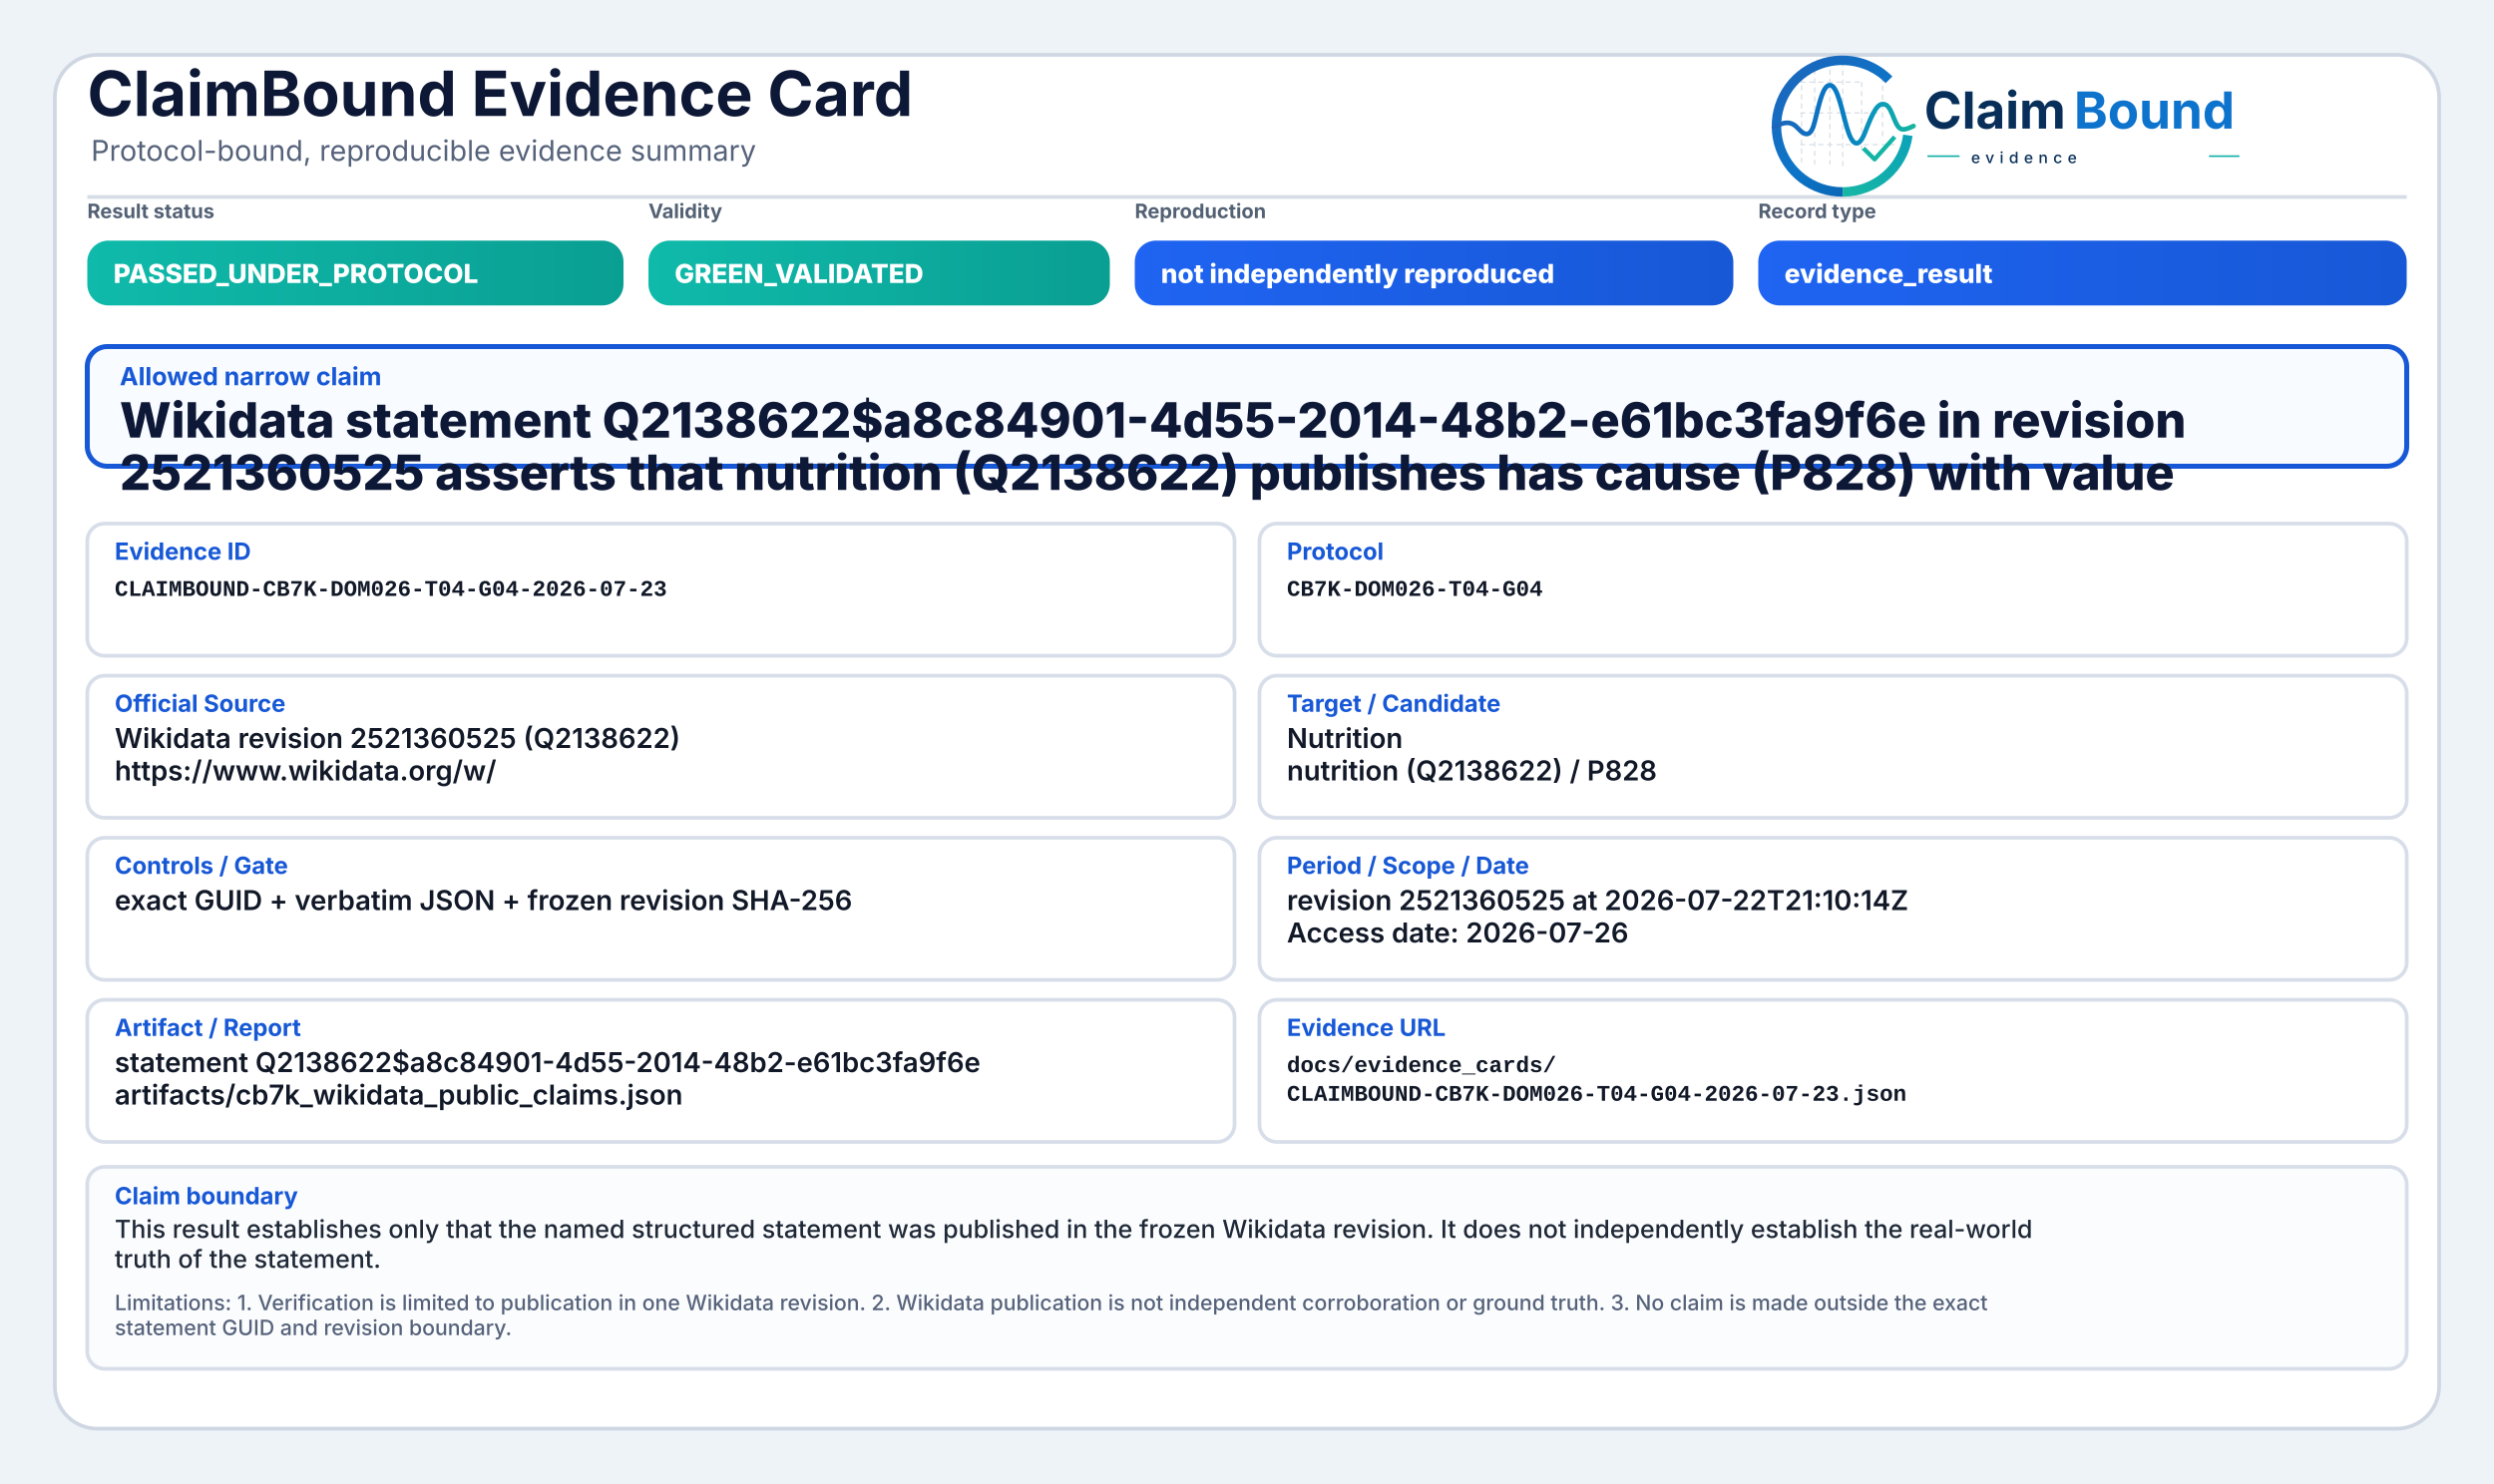
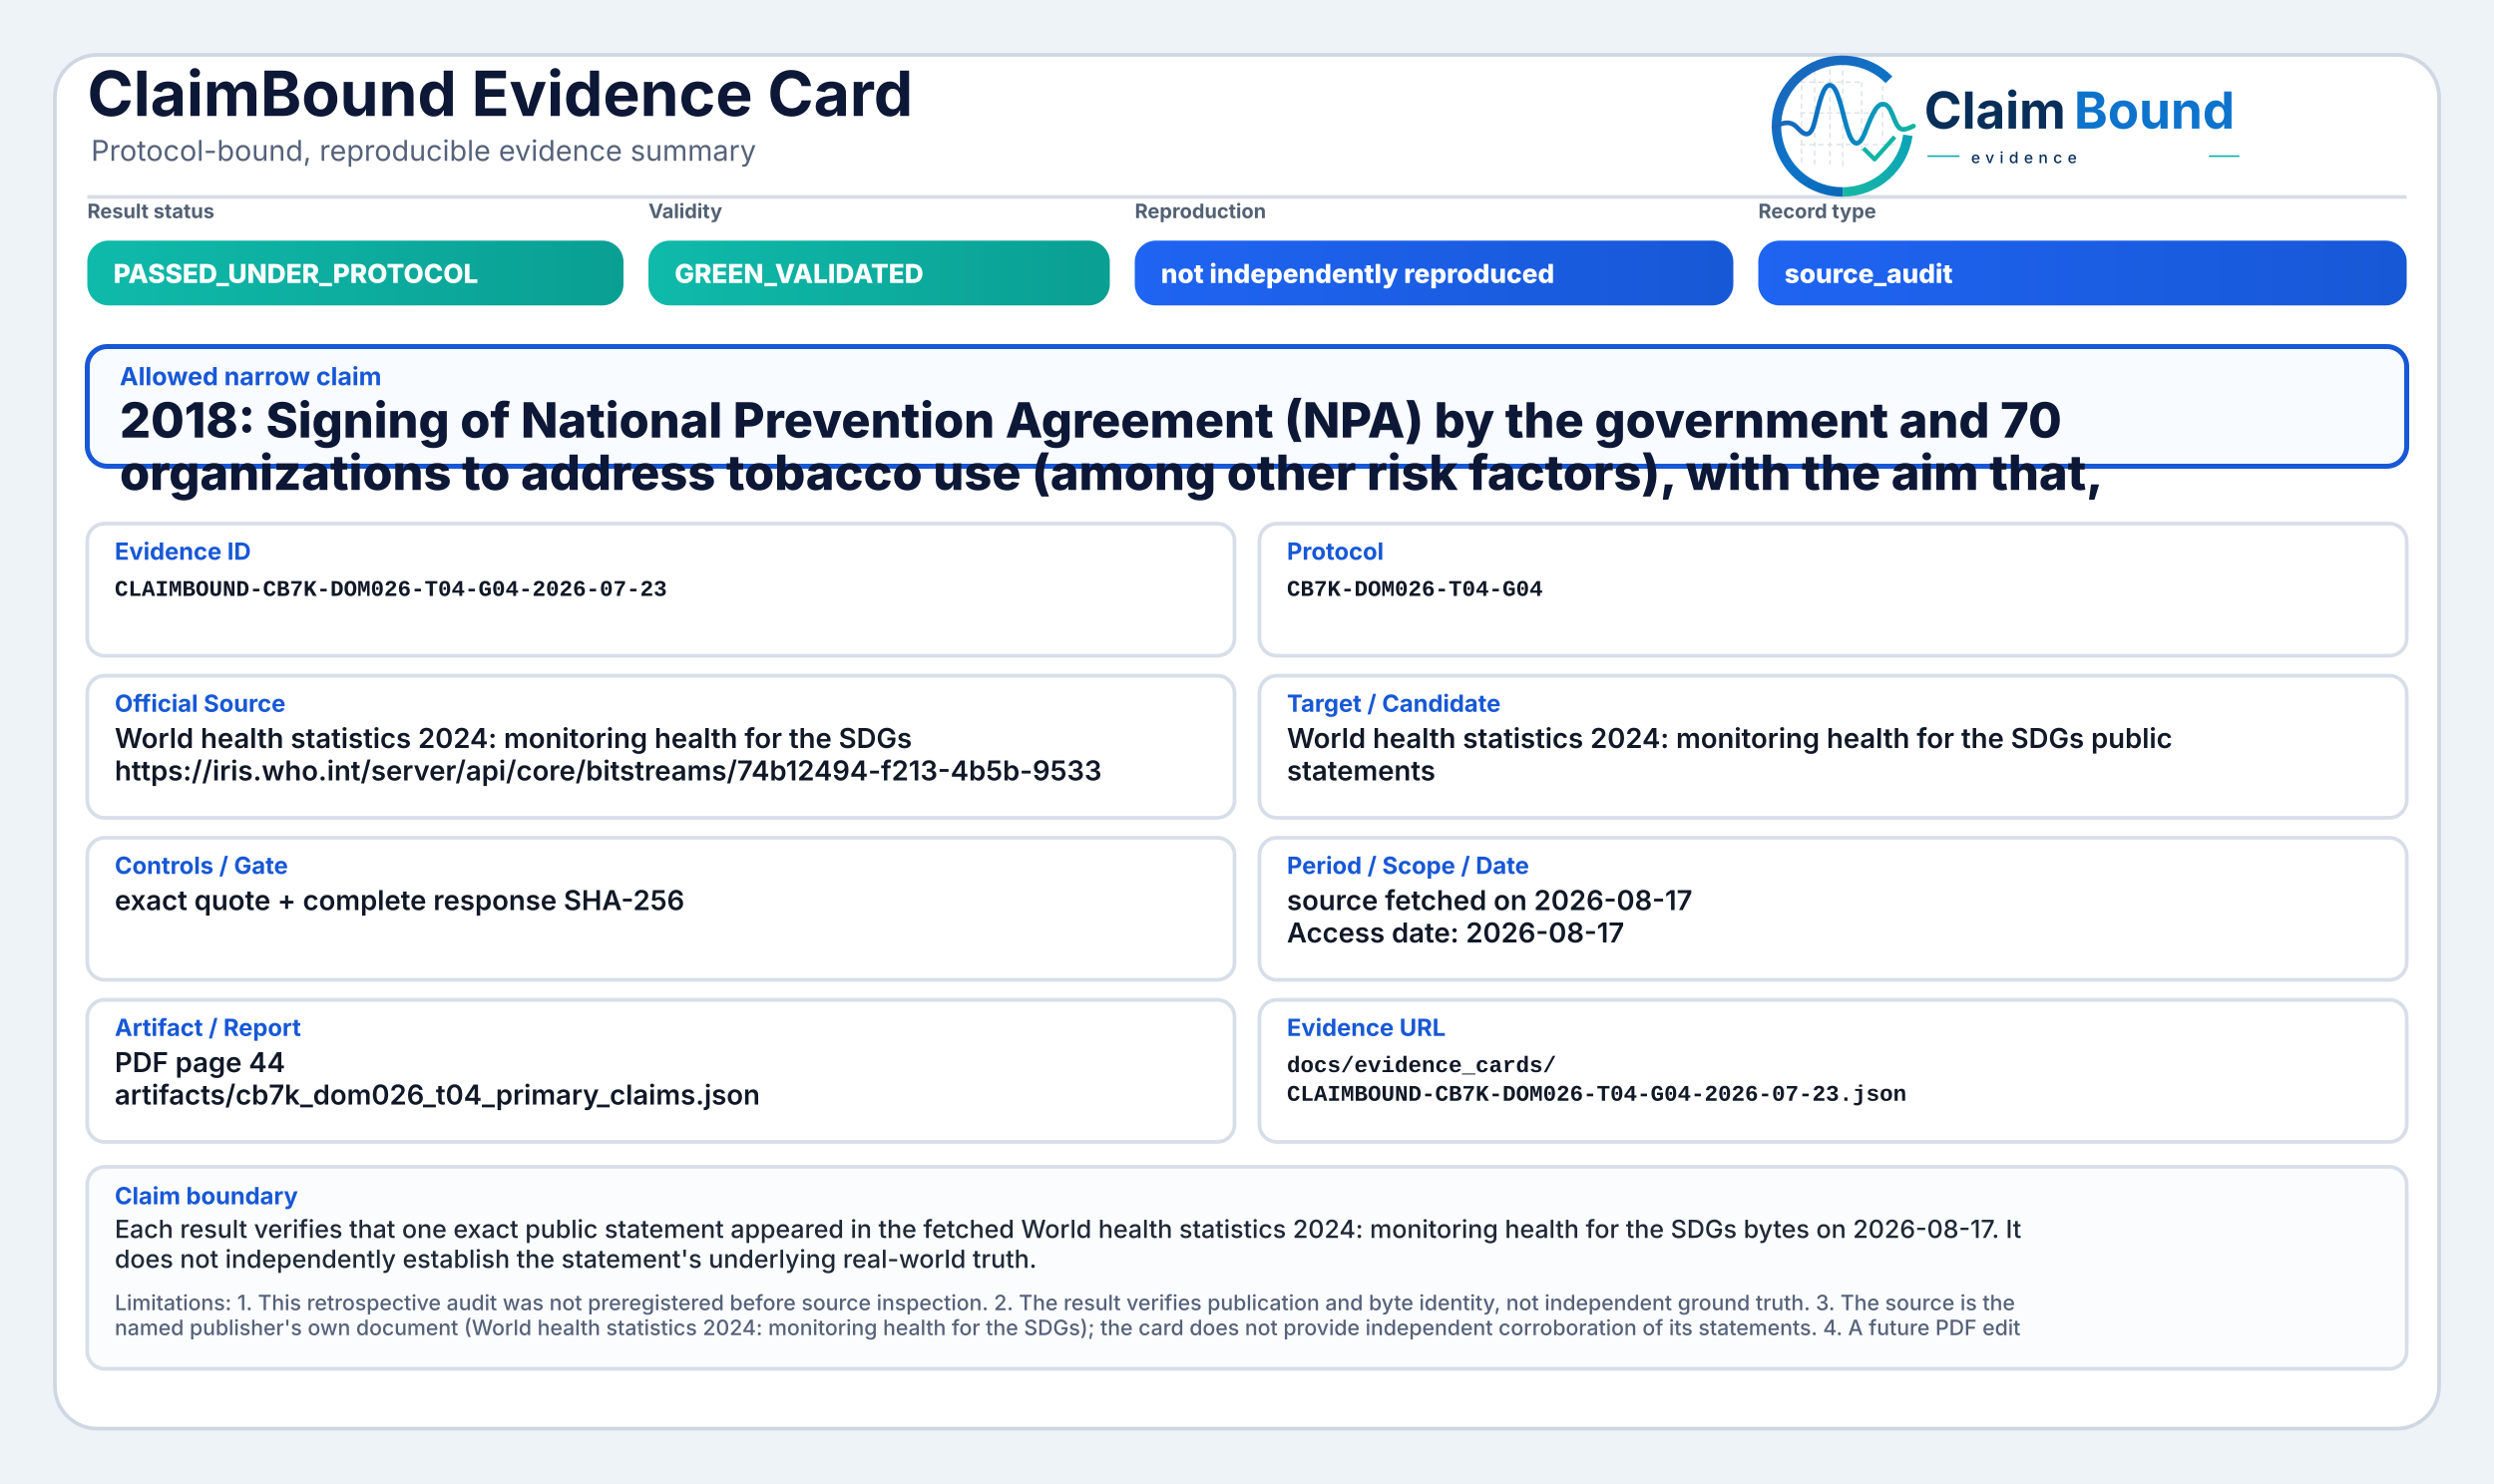
<svg xmlns="http://www.w3.org/2000/svg" width="2000" height="1190" viewBox="0 0 2000 1190" role="img" aria-label="ClaimBound Evidence Card">
  <defs>
    <linearGradient id="greenGrad" x1="0" y1="0" x2="1" y2="0">
      <stop offset="0%" stop-color="#0fbaaa" />
      <stop offset="100%" stop-color="#0a9f93" />
    </linearGradient>
    <linearGradient id="yellowGrad" x1="0" y1="0" x2="1" y2="0">
      <stop offset="0%" stop-color="#fbbf24" />
      <stop offset="100%" stop-color="#d97706" />
    </linearGradient>
    <linearGradient id="amberGrad" x1="0" y1="0" x2="1" y2="0">
      <stop offset="0%" stop-color="#f97316" />
      <stop offset="100%" stop-color="#c2410c" />
    </linearGradient>
    <linearGradient id="redGrad" x1="0" y1="0" x2="1" y2="0">
      <stop offset="0%" stop-color="#ef4444" />
      <stop offset="100%" stop-color="#b91c1c" />
    </linearGradient>
    <linearGradient id="grayGrad" x1="0" y1="0" x2="1" y2="0">
      <stop offset="0%" stop-color="#64748b" />
      <stop offset="100%" stop-color="#475569" />
    </linearGradient>
    <linearGradient id="blueGrad" x1="0" y1="0" x2="1" y2="0">
      <stop offset="0%" stop-color="#1f64f2" />
      <stop offset="100%" stop-color="#1758d6" />
    </linearGradient>
    <linearGradient id="logoRingBlue" x1="73" y1="453" x2="348" y2="793" gradientUnits="userSpaceOnUse">
      <stop offset="0" stop-color="#1E64BA" />
      <stop offset="0.55" stop-color="#0C75C8" />
      <stop offset="1" stop-color="#0A5FAB" />
    </linearGradient>
    <linearGradient id="logoRingTeal" x1="221" y1="792" x2="403" y2="594" gradientUnits="userSpaceOnUse">
      <stop offset="0" stop-color="#18B7A3" />
      <stop offset="1" stop-color="#089EBC" />
    </linearGradient>
    <linearGradient id="logoSignalGradient" x1="61" y1="628" x2="404" y2="628" gradientUnits="userSpaceOnUse">
      <stop offset="0" stop-color="#1E64BA" />
      <stop offset="0.43" stop-color="#0877C4" />
      <stop offset="0.72" stop-color="#0A97BB" />
      <stop offset="1" stop-color="#14B69E" />
    </linearGradient>
  </defs>
  <rect x="0" y="0" width="2000" height="1190" fill="#eef3f8" />
  <rect x="44" y="44" width="1912" height="1102" rx="34" fill="#ffffff" stroke="#cfd7e3" stroke-width="3" />
  <path d="M70 158 H1930" stroke="#d7dde7" stroke-width="3" />
  <text x="70" y="93" font-family="Inter, Segoe UI, Arial, sans-serif" font-size="50" font-weight="750" fill="#0d1736">ClaimBound Evidence Card</text>
  <text x="73" y="129" font-family="Inter, Segoe UI, Arial, sans-serif" font-size="23" font-weight="400" fill="#55627a">Protocol-bound, reproducible evidence summary</text>
  <g aria-label="ClaimBound evidence logo" transform="translate(1415,52) scale(0.33) translate(-40,-478)">
    <g stroke-linecap="butt" stroke-linejoin="round">
      <g stroke="#CBD3DC" stroke-width="3.2" stroke-linecap="round" stroke-dasharray="10 12" opacity="0.72">
        <path d="M130 507V714" />
        <path d="M162 490V719" />
        <path d="M199 491V719" />
        <path d="M230 471V726" />
        <path d="M276 521V690" />
        <path d="M327 508V650" />
        <path d="M128 520H277" />
        <path d="M128 595H327" />
        <path d="M128 672H355" />
      </g>
      <path d="M342.6 514.3A160 160 0 1 0 230 787" fill="none" stroke="url(#logoRingBlue)" stroke-width="23" />
      <path d="M230 787A160 160 0 0 0 388.4 649.3" fill="none" stroke="url(#logoRingTeal)" stroke-width="23" />
      <path d="M63 629.5C87 616.4 104.3 613.6 121.2 632.2C140.7 653.8 153.4 651.6 162.1 616.2C173.8 568.5 182.5 527.5 198.9 527.5C217.5 527.5 228.4 590.6 240.3 630.8C253.4 675.4 268.6 682.8 284.6 641.5C303.5 592.9 315.2 567.6 333.7 574.7C352.6 582 355.7 635.1 376.6 634.9C386.2 634.8 394 630.4 402 626.8" fill="none" stroke="url(#logoSignalGradient)" stroke-width="11.5" stroke-linecap="round" />
      <path d="M284 684.5L307.5 707.7L353 657" fill="none" stroke="#12B4A4" stroke-width="10.5" stroke-linecap="square" />
    </g>
    <text x="428" y="633" font-family="Inter, Segoe UI, Arial, sans-serif" font-size="124" font-weight="750" fill="#082F59" text-rendering="geometricPrecision">Claim</text>
    <text x="792" y="633" font-family="Inter, Segoe UI, Arial, sans-serif" font-size="124" font-weight="750" fill="#0E73CC" text-rendering="geometricPrecision">Bound</text>
    <line x1="436" y1="700" x2="514" y2="700" stroke="#11AFA9" stroke-width="4" />
    <text x="542" y="717" font-family="Inter, Segoe UI, Arial, sans-serif" font-size="38" font-weight="500" letter-spacing="13" fill="#082F59">evidence</text>
    <line x1="1120" y1="700" x2="1194" y2="700" stroke="#11AFA9" stroke-width="4" />
  </g>
  <text x="70" y="175" font-family="Inter, Segoe UI, Arial, sans-serif" font-size="16" font-weight="650" fill="#536174">Result status</text>
  <rect x="70" y="193" width="430" height="52" rx="17" fill="url(#greenGrad)" />
  <text x="91" y="227" font-family="Inter, Segoe UI, Arial, sans-serif" font-size="21" font-weight="800" fill="#ffffff">PASSED_UNDER_PROTOCOL</text>
  <text x="520" y="175" font-family="Inter, Segoe UI, Arial, sans-serif" font-size="16" font-weight="650" fill="#536174">Validity</text>
  <rect x="520" y="193" width="370" height="52" rx="17" fill="url(#greenGrad)" />
  <text x="541" y="227" font-family="Inter, Segoe UI, Arial, sans-serif" font-size="21" font-weight="800" fill="#ffffff">GREEN_VALIDATED</text>
  <text x="910" y="175" font-family="Inter, Segoe UI, Arial, sans-serif" font-size="16" font-weight="650" fill="#536174">Reproduction</text>
  <rect x="910" y="193" width="480" height="52" rx="17" fill="url(#blueGrad)" />
  <text x="931" y="227" font-family="Inter, Segoe UI, Arial, sans-serif" font-size="21" font-weight="800" fill="#ffffff">not independently reproduced</text>
  <text x="1410" y="175" font-family="Inter, Segoe UI, Arial, sans-serif" font-size="16" font-weight="650" fill="#536174">Record type</text>
  <rect x="1410" y="193" width="520" height="52" rx="17" fill="url(#blueGrad)" />
-   <text x="1431" y="227" font-family="Inter, Segoe UI, Arial, sans-serif" font-size="21" font-weight="800" fill="#ffffff">evidence_result</text>
+   <text x="1431" y="227" font-family="Inter, Segoe UI, Arial, sans-serif" font-size="21" font-weight="800" fill="#ffffff">source_audit</text>
  <rect x="70" y="278" width="1860" height="96" rx="16" fill="#f8fbff" stroke="#1758d6" stroke-width="4" />
  <text x="96" y="309" font-family="Inter, Segoe UI, Arial, sans-serif" font-size="20" font-weight="750" fill="#1758d6">Allowed narrow claim</text>
-   <text x="96" y="351" font-family="Inter, Segoe UI, Arial, sans-serif" font-size="39" font-weight="800" fill="#0d1736">Wikidata statement Q2138622$a8c84901-4d55-2014-48b2-e61bc3fa9f6e in revision</text>
-   <text x="96" y="393" font-family="Inter, Segoe UI, Arial, sans-serif" font-size="39" font-weight="800" fill="#0d1736">2521360525 asserts that nutrition (Q2138622) publishes has cause (P828) with value</text>
+   <text x="96" y="351" font-family="Inter, Segoe UI, Arial, sans-serif" font-size="39" font-weight="800" fill="#0d1736">2018: Signing of National Prevention Agreement (NPA) by the government and 70</text>
+   <text x="96" y="393" font-family="Inter, Segoe UI, Arial, sans-serif" font-size="39" font-weight="800" fill="#0d1736">organizations to address tobacco use (among other risk factors), with the aim that,</text>
  <rect x="70" y="420" width="920" height="106" rx="14" fill="#ffffff" stroke="#d8dee9" stroke-width="3" />
  <text x="92" y="449" font-family="Inter, Segoe UI, Arial, sans-serif" font-size="19" font-weight="750" fill="#1758d6">Evidence ID</text>
  <text x="92" y="478" font-family="SFMono-Regular, Consolas, Liberation Mono, monospace" font-size="18" font-weight="600" fill="#111827">CLAIMBOUND-CB7K-DOM026-T04-G04-2026-07-23</text>
  <rect x="1010" y="420" width="920" height="106" rx="14" fill="#ffffff" stroke="#d8dee9" stroke-width="3" />
  <text x="1032" y="449" font-family="Inter, Segoe UI, Arial, sans-serif" font-size="19" font-weight="750" fill="#1758d6">Protocol</text>
  <text x="1032" y="478" font-family="SFMono-Regular, Consolas, Liberation Mono, monospace" font-size="18" font-weight="600" fill="#111827">CB7K-DOM026-T04-G04</text>
  <rect x="70" y="542" width="920" height="114" rx="14" fill="#ffffff" stroke="#d8dee9" stroke-width="3" />
  <text x="92" y="571" font-family="Inter, Segoe UI, Arial, sans-serif" font-size="19" font-weight="750" fill="#1758d6">Official Source</text>
-   <text x="92" y="600" font-family="Inter, Segoe UI, Arial, sans-serif" font-size="22" font-weight="600" fill="#111827">Wikidata revision 2521360525 (Q2138622)</text>
-   <text x="92" y="626" font-family="Inter, Segoe UI, Arial, sans-serif" font-size="22" font-weight="600" fill="#111827">https://www.wikidata.org/w/</text>
+   <text x="92" y="600" font-family="Inter, Segoe UI, Arial, sans-serif" font-size="22" font-weight="600" fill="#111827">World health statistics 2024: monitoring health for the SDGs</text>
+   <text x="92" y="626" font-family="Inter, Segoe UI, Arial, sans-serif" font-size="22" font-weight="600" fill="#111827">https://iris.who.int/server/api/core/bitstreams/74b12494-f213-4b5b-9533</text>
  <rect x="1010" y="542" width="920" height="114" rx="14" fill="#ffffff" stroke="#d8dee9" stroke-width="3" />
  <text x="1032" y="571" font-family="Inter, Segoe UI, Arial, sans-serif" font-size="19" font-weight="750" fill="#1758d6">Target / Candidate</text>
-   <text x="1032" y="600" font-family="Inter, Segoe UI, Arial, sans-serif" font-size="22" font-weight="600" fill="#111827">Nutrition</text>
-   <text x="1032" y="626" font-family="Inter, Segoe UI, Arial, sans-serif" font-size="22" font-weight="600" fill="#111827">nutrition (Q2138622) / P828</text>
+   <text x="1032" y="600" font-family="Inter, Segoe UI, Arial, sans-serif" font-size="22" font-weight="600" fill="#111827">World health statistics 2024: monitoring health for the SDGs public</text>
+   <text x="1032" y="626" font-family="Inter, Segoe UI, Arial, sans-serif" font-size="22" font-weight="600" fill="#111827">statements</text>
  <rect x="70" y="672" width="920" height="114" rx="14" fill="#ffffff" stroke="#d8dee9" stroke-width="3" />
  <text x="92" y="701" font-family="Inter, Segoe UI, Arial, sans-serif" font-size="19" font-weight="750" fill="#1758d6">Controls / Gate</text>
-   <text x="92" y="730" font-family="Inter, Segoe UI, Arial, sans-serif" font-size="22" font-weight="600" fill="#111827">exact GUID + verbatim JSON + frozen revision SHA-256</text>
+   <text x="92" y="730" font-family="Inter, Segoe UI, Arial, sans-serif" font-size="22" font-weight="600" fill="#111827">exact quote + complete response SHA-256</text>
  <rect x="1010" y="672" width="920" height="114" rx="14" fill="#ffffff" stroke="#d8dee9" stroke-width="3" />
  <text x="1032" y="701" font-family="Inter, Segoe UI, Arial, sans-serif" font-size="19" font-weight="750" fill="#1758d6">Period / Scope / Date</text>
-   <text x="1032" y="730" font-family="Inter, Segoe UI, Arial, sans-serif" font-size="22" font-weight="600" fill="#111827">revision 2521360525 at 2026-07-22T21:10:14Z</text>
-   <text x="1032" y="756" font-family="Inter, Segoe UI, Arial, sans-serif" font-size="22" font-weight="600" fill="#111827">Access date: 2026-07-26</text>
+   <text x="1032" y="730" font-family="Inter, Segoe UI, Arial, sans-serif" font-size="22" font-weight="600" fill="#111827">source fetched on 2026-08-17</text>
+   <text x="1032" y="756" font-family="Inter, Segoe UI, Arial, sans-serif" font-size="22" font-weight="600" fill="#111827">Access date: 2026-08-17</text>
  <rect x="70" y="802" width="920" height="114" rx="14" fill="#ffffff" stroke="#d8dee9" stroke-width="3" />
  <text x="92" y="831" font-family="Inter, Segoe UI, Arial, sans-serif" font-size="19" font-weight="750" fill="#1758d6">Artifact / Report</text>
-   <text x="92" y="860" font-family="Inter, Segoe UI, Arial, sans-serif" font-size="22" font-weight="600" fill="#111827">statement Q2138622$a8c84901-4d55-2014-48b2-e61bc3fa9f6e</text>
-   <text x="92" y="886" font-family="Inter, Segoe UI, Arial, sans-serif" font-size="22" font-weight="600" fill="#111827">artifacts/cb7k_wikidata_public_claims.json</text>
+   <text x="92" y="860" font-family="Inter, Segoe UI, Arial, sans-serif" font-size="22" font-weight="600" fill="#111827">PDF page 44</text>
+   <text x="92" y="886" font-family="Inter, Segoe UI, Arial, sans-serif" font-size="22" font-weight="600" fill="#111827">artifacts/cb7k_dom026_t04_primary_claims.json</text>
  <rect x="1010" y="802" width="920" height="114" rx="14" fill="#ffffff" stroke="#d8dee9" stroke-width="3" />
  <text x="1032" y="831" font-family="Inter, Segoe UI, Arial, sans-serif" font-size="19" font-weight="750" fill="#1758d6">Evidence URL</text>
  <text x="1032" y="860" font-family="SFMono-Regular, Consolas, Liberation Mono, monospace" font-size="18" font-weight="600" fill="#111827">docs/evidence_cards/</text>
  <text x="1032" y="883" font-family="SFMono-Regular, Consolas, Liberation Mono, monospace" font-size="18" font-weight="600" fill="#111827">CLAIMBOUND-CB7K-DOM026-T04-G04-2026-07-23.json</text>
  <rect x="70" y="936" width="1860" height="162" rx="14" fill="#fbfcfe" stroke="#d8dee9" stroke-width="3" />
  <text x="92" y="966" font-family="Inter, Segoe UI, Arial, sans-serif" font-size="19" font-weight="750" fill="#1758d6">Claim boundary</text>
-   <text x="92" y="993" font-family="Inter, Segoe UI, Arial, sans-serif" font-size="20" font-weight="500" fill="#1f2937">This result establishes only that the named structured statement was published in the frozen Wikidata revision. It does not independently establish the real-world</text>
-   <text x="92" y="1017" font-family="Inter, Segoe UI, Arial, sans-serif" font-size="20" font-weight="500" fill="#1f2937">truth of the statement.</text>
-   <text x="92" y="1051" font-family="Inter, Segoe UI, Arial, sans-serif" font-size="17" font-weight="500" fill="#55627a">Limitations: 1. Verification is limited to publication in one Wikidata revision. 2. Wikidata publication is not independent corroboration or ground truth. 3. No claim is made outside the exact</text>
-   <text x="92" y="1071" font-family="Inter, Segoe UI, Arial, sans-serif" font-size="17" font-weight="500" fill="#55627a">statement GUID and revision boundary.</text>
+   <text x="92" y="993" font-family="Inter, Segoe UI, Arial, sans-serif" font-size="20" font-weight="500" fill="#1f2937">Each result verifies that one exact public statement appeared in the fetched World health statistics 2024: monitoring health for the SDGs bytes on 2026-08-17. It</text>
+   <text x="92" y="1017" font-family="Inter, Segoe UI, Arial, sans-serif" font-size="20" font-weight="500" fill="#1f2937">does not independently establish the statement's underlying real-world truth.</text>
+   <text x="92" y="1051" font-family="Inter, Segoe UI, Arial, sans-serif" font-size="17" font-weight="500" fill="#55627a">Limitations: 1. This retrospective audit was not preregistered before source inspection. 2. The result verifies publication and byte identity, not independent ground truth. 3. The source is the</text>
+   <text x="92" y="1071" font-family="Inter, Segoe UI, Arial, sans-serif" font-size="17" font-weight="500" fill="#55627a">named publisher's own document (World health statistics 2024: monitoring health for the SDGs); the card does not provide independent corroboration of its statements. 4. A future PDF edit</text>
</svg>
